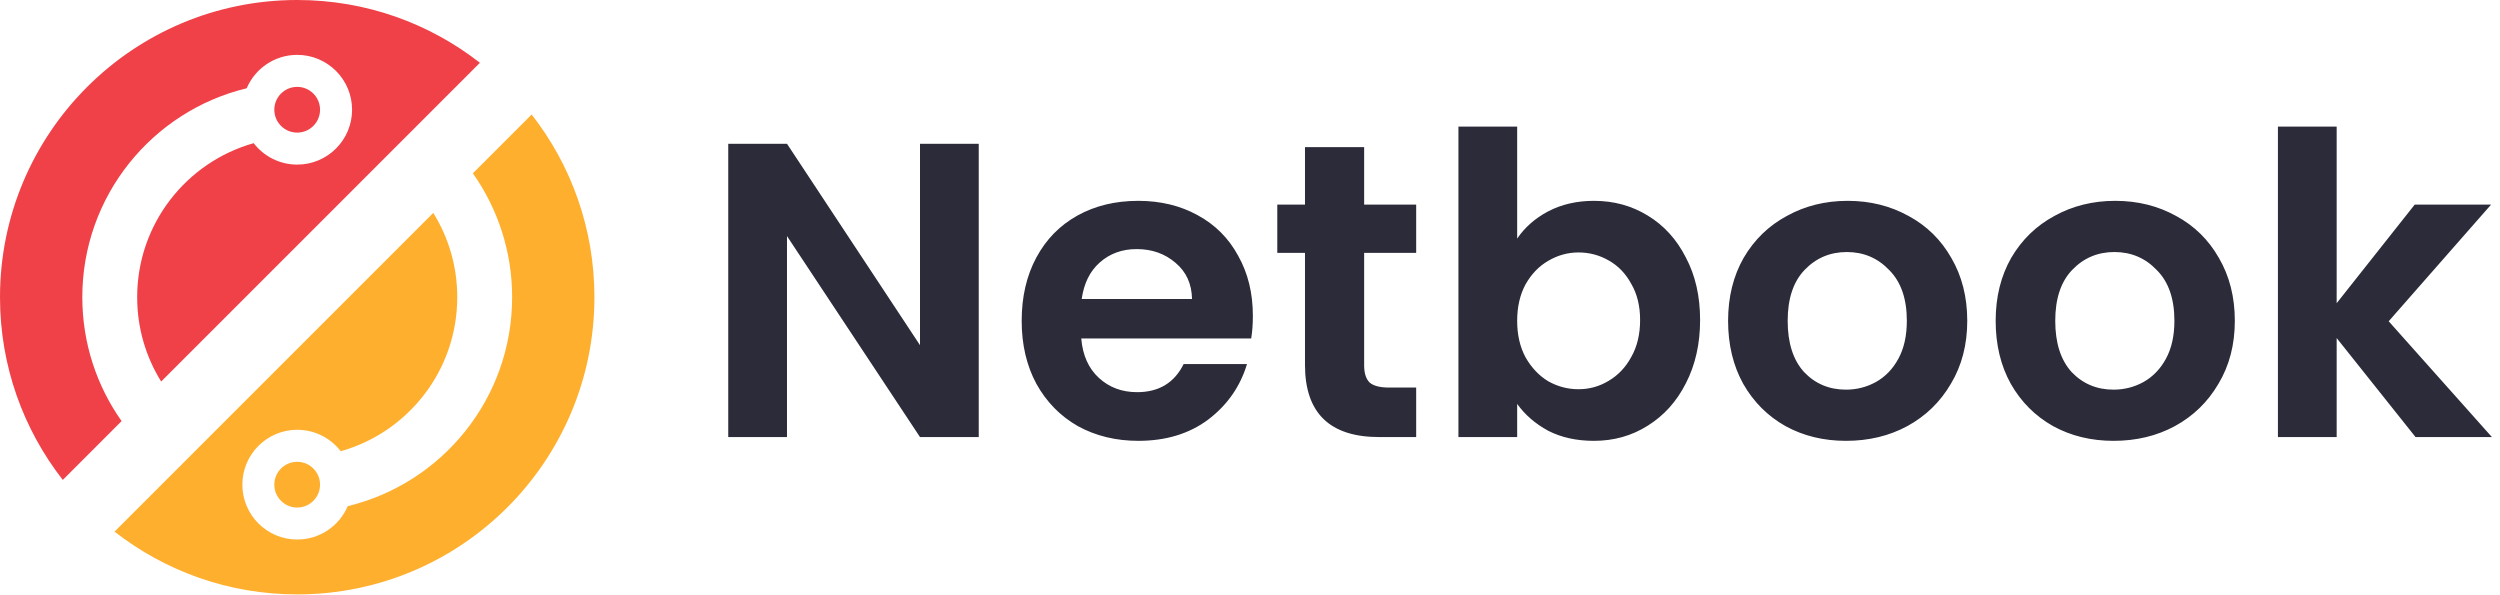
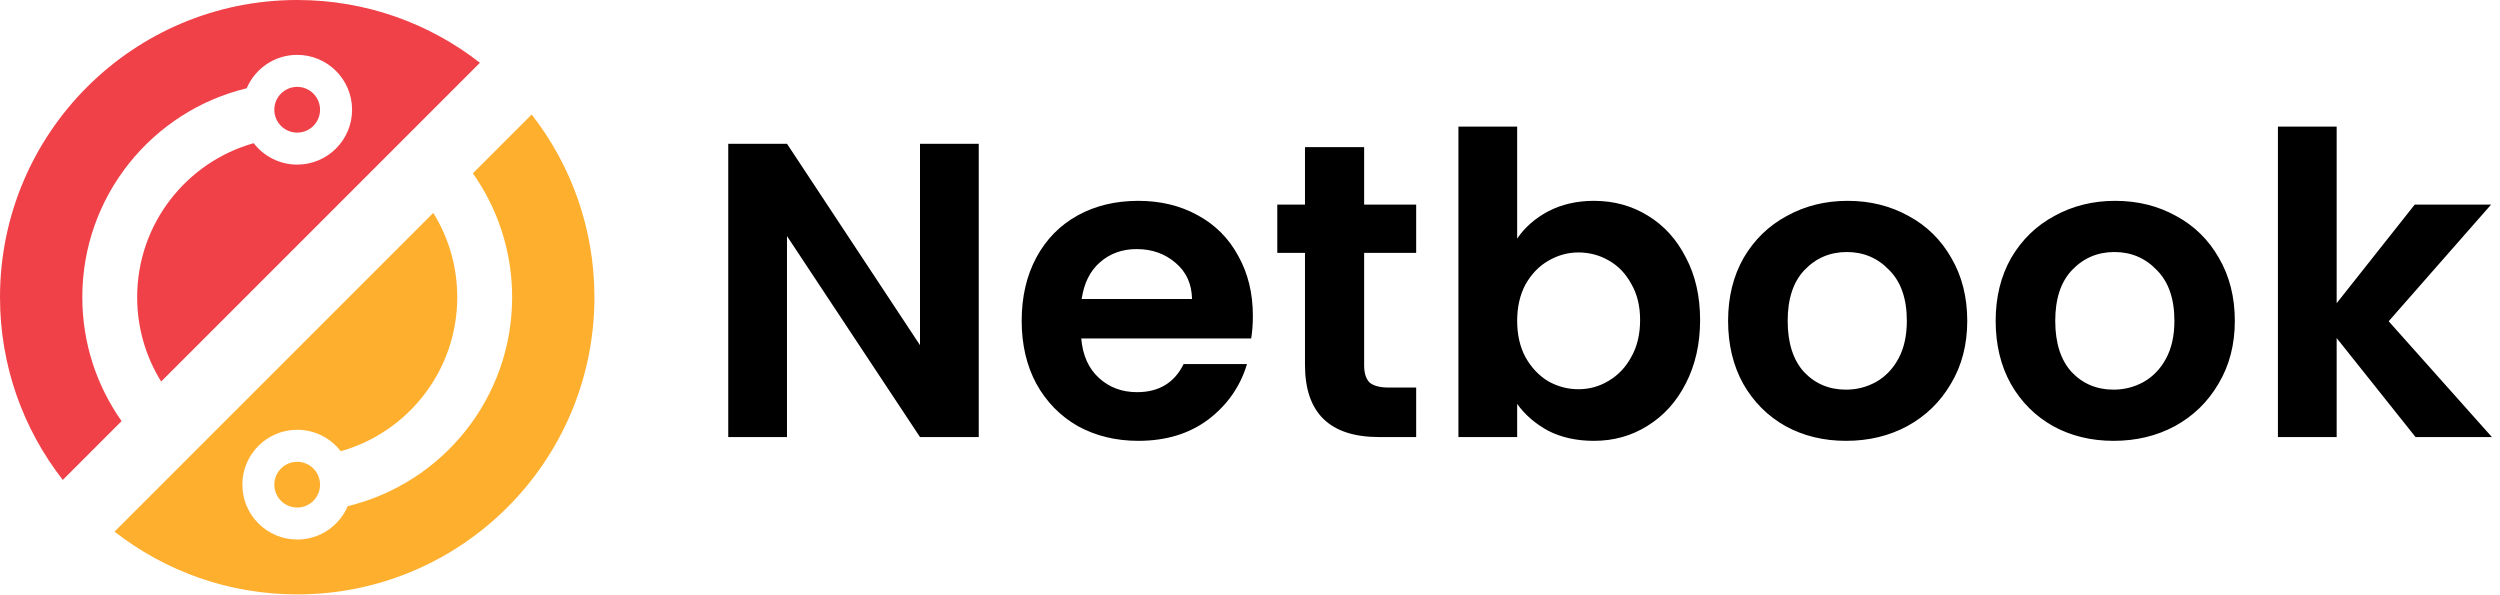
<svg xmlns="http://www.w3.org/2000/svg" width="143" height="34" viewBox="0 0 143 34" fill="none">
-   <path d="M55.984 25H52.624L45.016 13.504V25H41.656V8.224H45.016L52.624 19.744V8.224H55.984V25ZM71.664 18.064C71.664 18.544 71.632 18.976 71.568 19.36H61.848C61.928 20.32 62.264 21.072 62.856 21.616C63.448 22.16 64.176 22.432 65.04 22.432C66.288 22.432 67.176 21.896 67.704 20.824H71.328C70.944 22.104 70.208 23.16 69.12 23.992C68.032 24.808 66.696 25.216 65.112 25.216C63.832 25.216 62.68 24.936 61.656 24.376C60.648 23.8 59.856 22.992 59.28 21.952C58.72 20.912 58.44 19.712 58.44 18.352C58.44 16.976 58.72 15.768 59.28 14.728C59.84 13.688 60.624 12.888 61.632 12.328C62.64 11.768 63.8 11.488 65.112 11.488C66.376 11.488 67.504 11.76 68.496 12.304C69.504 12.848 70.28 13.624 70.824 14.632C71.384 15.624 71.664 16.768 71.664 18.064ZM68.184 17.104C68.168 16.24 67.856 15.552 67.248 15.04C66.64 14.512 65.896 14.248 65.016 14.248C64.184 14.248 63.48 14.504 62.904 15.016C62.344 15.512 62 16.208 61.872 17.104H68.184ZM78.029 14.464V20.896C78.029 21.344 78.133 21.672 78.341 21.88C78.565 22.072 78.933 22.168 79.445 22.168H81.005V25H78.893C76.061 25 74.645 23.624 74.645 20.872V14.464H73.061V11.704H74.645V8.416H78.029V11.704H81.005V14.464H78.029ZM86.782 13.648C87.214 13.008 87.806 12.488 88.558 12.088C89.326 11.688 90.198 11.488 91.174 11.488C92.31 11.488 93.334 11.768 94.246 12.328C95.174 12.888 95.902 13.688 96.43 14.728C96.974 15.752 97.246 16.944 97.246 18.304C97.246 19.664 96.974 20.872 96.43 21.928C95.902 22.968 95.174 23.776 94.246 24.352C93.334 24.928 92.31 25.216 91.174 25.216C90.182 25.216 89.31 25.024 88.558 24.64C87.822 24.24 87.23 23.728 86.782 23.104V25H83.422V7.24H86.782V13.648ZM93.814 18.304C93.814 17.504 93.646 16.816 93.31 16.24C92.99 15.648 92.558 15.2 92.014 14.896C91.486 14.592 90.91 14.44 90.286 14.44C89.678 14.44 89.102 14.6 88.558 14.92C88.03 15.224 87.598 15.672 87.262 16.264C86.942 16.856 86.782 17.552 86.782 18.352C86.782 19.152 86.942 19.848 87.262 20.44C87.598 21.032 88.03 21.488 88.558 21.808C89.102 22.112 89.678 22.264 90.286 22.264C90.91 22.264 91.486 22.104 92.014 21.784C92.558 21.464 92.99 21.008 93.31 20.416C93.646 19.824 93.814 19.12 93.814 18.304ZM105.591 25.216C104.311 25.216 103.159 24.936 102.135 24.376C101.111 23.8 100.303 22.992 99.711 21.952C99.135 20.912 98.847 19.712 98.847 18.352C98.847 16.992 99.143 15.792 99.735 14.752C100.343 13.712 101.167 12.912 102.207 12.352C103.247 11.776 104.407 11.488 105.687 11.488C106.967 11.488 108.127 11.776 109.167 12.352C110.207 12.912 111.023 13.712 111.615 14.752C112.223 15.792 112.527 16.992 112.527 18.352C112.527 19.712 112.215 20.912 111.591 21.952C110.983 22.992 110.151 23.8 109.095 24.376C108.055 24.936 106.887 25.216 105.591 25.216ZM105.591 22.288C106.199 22.288 106.767 22.144 107.295 21.856C107.839 21.552 108.271 21.104 108.591 20.512C108.911 19.92 109.071 19.2 109.071 18.352C109.071 17.088 108.735 16.12 108.063 15.448C107.407 14.76 106.599 14.416 105.639 14.416C104.679 14.416 103.871 14.76 103.215 15.448C102.575 16.12 102.255 17.088 102.255 18.352C102.255 19.616 102.567 20.592 103.191 21.28C103.831 21.952 104.631 22.288 105.591 22.288ZM120.896 25.216C119.616 25.216 118.464 24.936 117.44 24.376C116.416 23.8 115.608 22.992 115.016 21.952C114.44 20.912 114.152 19.712 114.152 18.352C114.152 16.992 114.448 15.792 115.04 14.752C115.648 13.712 116.472 12.912 117.512 12.352C118.552 11.776 119.712 11.488 120.992 11.488C122.272 11.488 123.432 11.776 124.472 12.352C125.512 12.912 126.328 13.712 126.92 14.752C127.528 15.792 127.832 16.992 127.832 18.352C127.832 19.712 127.52 20.912 126.896 21.952C126.288 22.992 125.456 23.8 124.4 24.376C123.36 24.936 122.192 25.216 120.896 25.216ZM120.896 22.288C121.504 22.288 122.072 22.144 122.6 21.856C123.144 21.552 123.576 21.104 123.896 20.512C124.216 19.92 124.376 19.2 124.376 18.352C124.376 17.088 124.04 16.12 123.368 15.448C122.712 14.76 121.904 14.416 120.944 14.416C119.984 14.416 119.176 14.76 118.52 15.448C117.88 16.12 117.56 17.088 117.56 18.352C117.56 19.616 117.872 20.592 118.496 21.28C119.136 21.952 119.936 22.288 120.896 22.288ZM138.169 25L133.657 19.336V25H130.297V7.24H133.657V17.344L138.121 11.704H142.489L136.633 18.376L142.537 25H138.169Z" fill="#2B2B39" />
+   <path d="M55.984 25H52.624L45.016 13.504V25H41.656V8.224H45.016L52.624 19.744V8.224H55.984V25ZM71.664 18.064C71.664 18.544 71.632 18.976 71.568 19.36H61.848C61.928 20.32 62.264 21.072 62.856 21.616C63.448 22.16 64.176 22.432 65.04 22.432C66.288 22.432 67.176 21.896 67.704 20.824H71.328C70.944 22.104 70.208 23.16 69.12 23.992C68.032 24.808 66.696 25.216 65.112 25.216C63.832 25.216 62.68 24.936 61.656 24.376C60.648 23.8 59.856 22.992 59.28 21.952C58.72 20.912 58.44 19.712 58.44 18.352C58.44 16.976 58.72 15.768 59.28 14.728C59.84 13.688 60.624 12.888 61.632 12.328C62.64 11.768 63.8 11.488 65.112 11.488C66.376 11.488 67.504 11.76 68.496 12.304C69.504 12.848 70.28 13.624 70.824 14.632C71.384 15.624 71.664 16.768 71.664 18.064ZM68.184 17.104C68.168 16.24 67.856 15.552 67.248 15.04C66.64 14.512 65.896 14.248 65.016 14.248C64.184 14.248 63.48 14.504 62.904 15.016C62.344 15.512 62 16.208 61.872 17.104H68.184ZM78.029 14.464V20.896C78.029 21.344 78.133 21.672 78.341 21.88C78.565 22.072 78.933 22.168 79.445 22.168H81.005V25H78.893C76.061 25 74.645 23.624 74.645 20.872V14.464H73.061V11.704H74.645V8.416H78.029V11.704H81.005V14.464H78.029ZM86.782 13.648C87.214 13.008 87.806 12.488 88.558 12.088C89.326 11.688 90.198 11.488 91.174 11.488C92.31 11.488 93.334 11.768 94.246 12.328C95.174 12.888 95.902 13.688 96.43 14.728C96.974 15.752 97.246 16.944 97.246 18.304C97.246 19.664 96.974 20.872 96.43 21.928C95.902 22.968 95.174 23.776 94.246 24.352C93.334 24.928 92.31 25.216 91.174 25.216C90.182 25.216 89.31 25.024 88.558 24.64C87.822 24.24 87.23 23.728 86.782 23.104V25H83.422V7.24H86.782V13.648ZM93.814 18.304C93.814 17.504 93.646 16.816 93.31 16.24C92.99 15.648 92.558 15.2 92.014 14.896C91.486 14.592 90.91 14.44 90.286 14.44C89.678 14.44 89.102 14.6 88.558 14.92C88.03 15.224 87.598 15.672 87.262 16.264C86.942 16.856 86.782 17.552 86.782 18.352C86.782 19.152 86.942 19.848 87.262 20.44C87.598 21.032 88.03 21.488 88.558 21.808C89.102 22.112 89.678 22.264 90.286 22.264C90.91 22.264 91.486 22.104 92.014 21.784C92.558 21.464 92.99 21.008 93.31 20.416C93.646 19.824 93.814 19.12 93.814 18.304ZM105.591 25.216C104.311 25.216 103.159 24.936 102.135 24.376C101.111 23.8 100.303 22.992 99.711 21.952C99.135 20.912 98.847 19.712 98.847 18.352C98.847 16.992 99.143 15.792 99.735 14.752C100.343 13.712 101.167 12.912 102.207 12.352C103.247 11.776 104.407 11.488 105.687 11.488C106.967 11.488 108.127 11.776 109.167 12.352C110.207 12.912 111.023 13.712 111.615 14.752C112.223 15.792 112.527 16.992 112.527 18.352C112.527 19.712 112.215 20.912 111.591 21.952C110.983 22.992 110.151 23.8 109.095 24.376C108.055 24.936 106.887 25.216 105.591 25.216ZM105.591 22.288C106.199 22.288 106.767 22.144 107.295 21.856C107.839 21.552 108.271 21.104 108.591 20.512C108.911 19.92 109.071 19.2 109.071 18.352C109.071 17.088 108.735 16.12 108.063 15.448C107.407 14.76 106.599 14.416 105.639 14.416C104.679 14.416 103.871 14.76 103.215 15.448C102.575 16.12 102.255 17.088 102.255 18.352C102.255 19.616 102.567 20.592 103.191 21.28C103.831 21.952 104.631 22.288 105.591 22.288ZM120.896 25.216C119.616 25.216 118.464 24.936 117.44 24.376C116.416 23.8 115.608 22.992 115.016 21.952C114.44 20.912 114.152 19.712 114.152 18.352C114.152 16.992 114.448 15.792 115.04 14.752C115.648 13.712 116.472 12.912 117.512 12.352C118.552 11.776 119.712 11.488 120.992 11.488C122.272 11.488 123.432 11.776 124.472 12.352C125.512 12.912 126.328 13.712 126.92 14.752C127.528 15.792 127.832 16.992 127.832 18.352C127.832 19.712 127.52 20.912 126.896 21.952C126.288 22.992 125.456 23.8 124.4 24.376C123.36 24.936 122.192 25.216 120.896 25.216ZM120.896 22.288C121.504 22.288 122.072 22.144 122.6 21.856C123.144 21.552 123.576 21.104 123.896 20.512C124.216 19.92 124.376 19.2 124.376 18.352C124.376 17.088 124.04 16.12 123.368 15.448C122.712 14.76 121.904 14.416 120.944 14.416C119.984 14.416 119.176 14.76 118.52 15.448C117.88 16.12 117.56 17.088 117.56 18.352C117.56 19.616 117.872 20.592 118.496 21.28C119.136 21.952 119.936 22.288 120.896 22.288ZM138.169 25L133.657 19.336V25H130.297V7.24H133.657V17.344L138.121 11.704H142.489L136.633 18.376L142.537 25H138.169Z" fill="currentColor" />
  <path d="M34.001 17C34.001 26.389 26.39 34 17.001 34C13.061 34 9.434 32.659 6.551 30.409L24.783 12.177C25.654 13.577 26.155 15.229 26.155 17C26.155 21.192 23.336 24.727 19.491 25.811C18.917 25.065 18.015 24.584 17.001 24.584C15.268 24.584 13.863 25.99 13.863 27.723C13.863 29.456 15.268 30.861 17.001 30.861C18.299 30.861 19.413 30.074 19.89 28.951C25.285 27.651 29.294 22.794 29.294 17C29.294 14.362 28.461 11.916 27.047 9.914L30.411 6.549C32.661 9.432 34.001 13.059 34.001 17Z" fill="#FFAF2E" />
  <path d="M6.955 24.086L3.591 27.451C1.341 24.568 0 20.94 0 17C0 7.611 7.611 0 17 0C20.94 0 24.568 1.341 27.451 3.591L9.218 21.823C8.348 20.422 7.846 18.771 7.846 17C7.846 12.807 10.665 9.273 14.511 8.189C15.085 8.935 15.986 9.415 17 9.415C18.733 9.415 20.139 8.01 20.139 6.277C20.139 4.544 18.733 3.138 17 3.138C15.702 3.138 14.589 3.926 14.111 5.049C8.716 6.349 4.708 11.206 4.708 17C4.708 19.638 5.54 22.084 6.955 24.086Z" fill="#F04148" />
  <circle cx="16.999" cy="6.277" r="1.308" fill="#F04148" />
  <circle cx="16.999" cy="27.723" r="1.308" fill="#FFAF2E" />
</svg>
